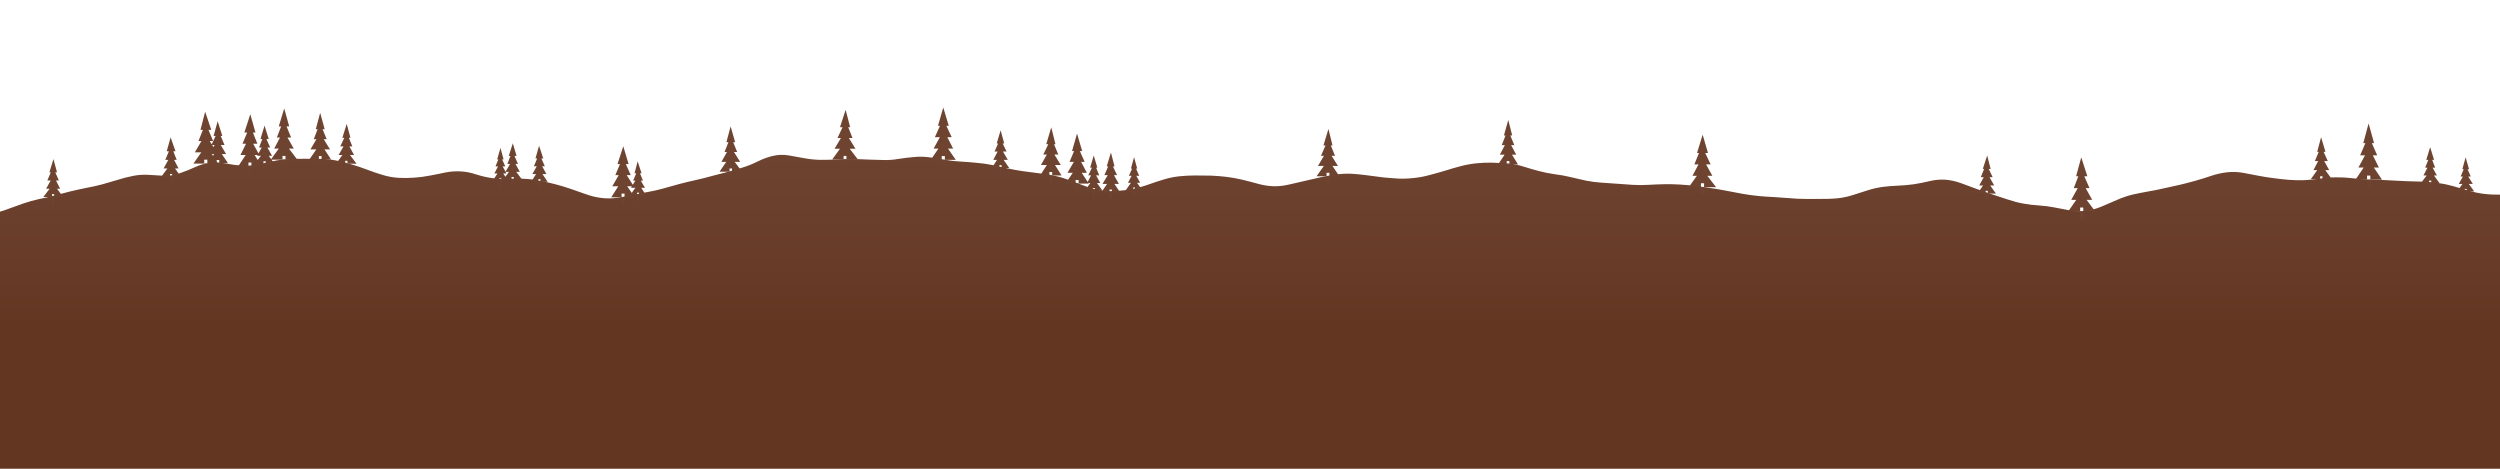
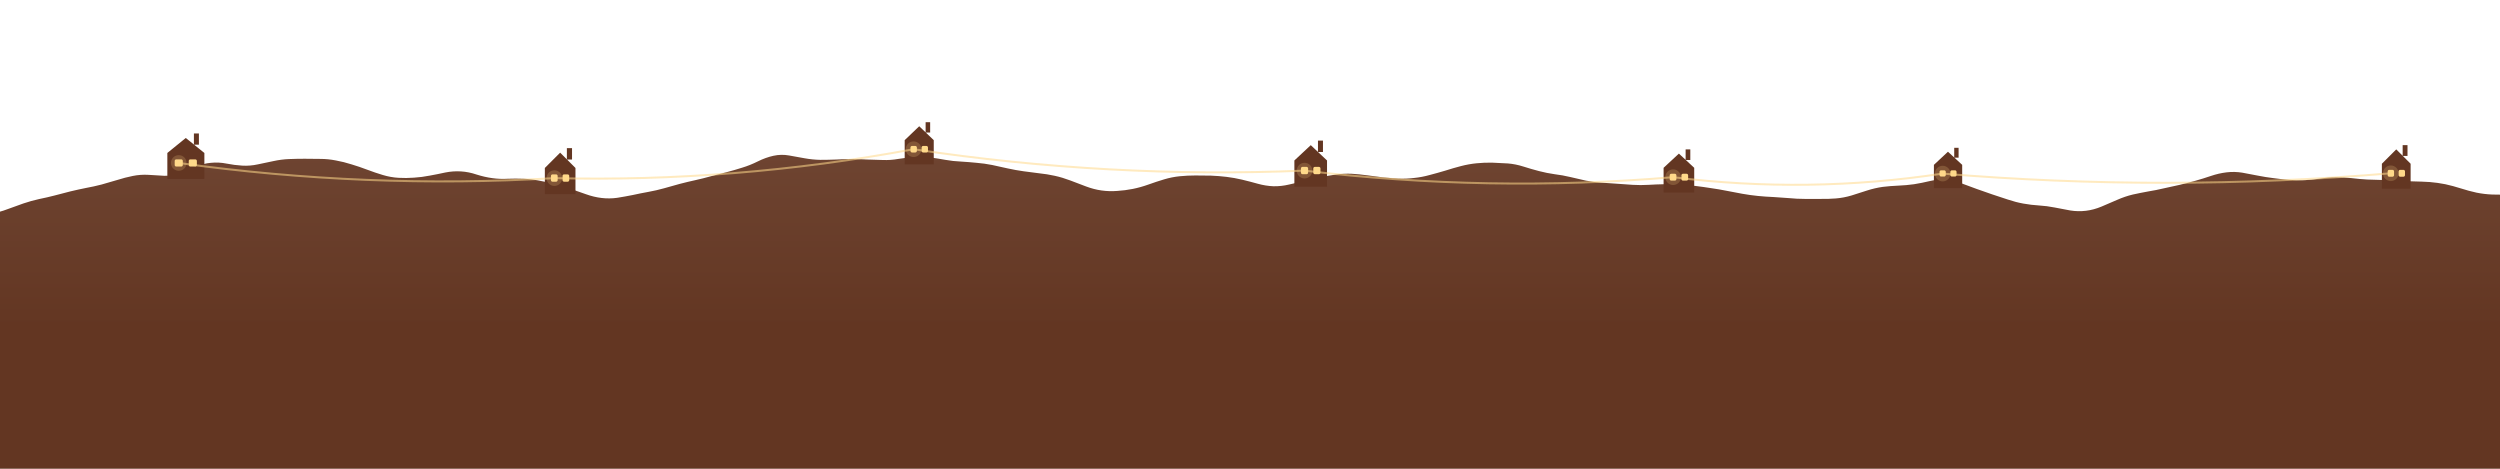
<svg xmlns="http://www.w3.org/2000/svg" viewBox="0 0 1600 300" preserveAspectRatio="xMidYMax slice">
  <defs>
    <linearGradient id="g625" x1="0" y1="0" x2="0" y2="1">
      <stop offset="0" stop-color="#6e4431" />
      <stop offset=".55" stop-color="#633622" />
    </linearGradient>
  </defs>
  <path d="M-10 300 L-10 137.9 Q0 135.8 5 133.8 Q10 131.9 15 130.2 Q20 128.5 25 127.4 Q30 126.4 35 125.1 Q40 123.8 45 122.5 Q50 121.3 55 120.3 Q60 119.4 65 118.1 Q70 116.7 75 115.2 Q80 113.6 85 112.6 Q90 111.6 95 111.9 Q100 112.2 105 112.5 Q110 112.7 115 110.9 Q120 109.2 125 106.9 Q130 104.6 135 104.2 Q140 103.7 145 104.7 Q150 105.7 155 106 Q160 106.3 165 105.2 Q170 104.2 175 103.1 Q180 102 185 101.8 Q190 101.6 195 101.6 Q200 101.6 205 101.7 Q210 101.7 215 102.7 Q220 103.6 225 105.2 Q230 106.7 235 108.6 Q240 110.5 245 112 Q250 113.5 255 113.8 Q260 114.1 265 113.7 Q270 113.4 275 112.4 Q280 111.5 285 110.4 Q290 109.4 295 109.7 Q300 110 305 111.7 Q310 113.3 315 114 Q320 114.7 325 114.4 Q330 114.2 335 114.4 Q340 114.6 345 115.6 Q350 116.5 355 117.8 Q360 119.1 365 120.8 Q370 122.5 375 124.3 Q380 126.1 385 126.7 Q390 127.3 395 126.6 Q400 125.8 405 124.8 Q410 123.7 415 122.8 Q420 121.9 425 120.5 Q430 119.1 435 117.7 Q440 116.4 445 115.3 Q450 114.2 455 112.8 Q460 111.5 465 110.2 Q470 108.9 475 107.3 Q480 105.8 485 103.3 Q490 100.8 495 99.7 Q500 98.6 505 99.5 Q510 100.4 515 101.3 Q520 102.2 525 102.3 Q530 102.3 535 102.1 Q540 101.8 545 101.8 Q550 101.8 555 102.1 Q560 102.3 565 102.4 Q570 102.6 575 101.7 Q580 100.9 585 100.5 Q590 100 595 100.7 Q600 101.4 605 102.3 Q610 103.2 615 103.4 Q620 103.7 625 104.2 Q630 104.6 635 105.6 Q640 106.7 645 107.8 Q650 108.9 655 109.6 Q660 110.3 665 110.9 Q670 111.4 675 112.5 Q680 113.6 685 115.5 Q690 117.5 695 119.3 Q700 121.2 705 121.9 Q710 122.6 715 122.2 Q720 121.9 725 120.9 Q730 119.9 735 118.1 Q740 116.3 745 114.8 Q750 113.3 755 112.8 Q760 112.3 765 112.3 Q770 112.3 775 112.4 Q780 112.6 785 113.2 Q790 113.8 795 115 Q800 116.2 805 117.6 Q810 119 815 119.2 Q820 119.3 825 118.1 Q830 117 835 115.8 Q840 114.6 845 113.5 Q850 112.4 855 111.7 Q860 111 865 111.2 Q870 111.5 875 112.2 Q880 112.9 885 113.5 Q890 114 895 114.3 Q900 114.5 905 113.9 Q910 113.4 915 112 Q920 110.7 925 109.2 Q930 107.6 935 106.3 Q940 105 945 104.5 Q950 104 955 104.1 Q960 104.3 965 104.6 Q970 105 975 106.6 Q980 108.2 985 109.5 Q990 110.8 995 111.5 Q1000 112.1 1005 113.3 Q1010 114.5 1015 115.6 Q1020 116.6 1025 116.9 Q1030 117.2 1035 117.6 Q1040 117.9 1045 118.3 Q1050 118.6 1055 118.3 Q1060 118 1065 117.9 Q1070 117.8 1075 118.1 Q1080 118.4 1085 119 Q1090 119.6 1095 120.4 Q1100 121.1 1105 122.1 Q1110 123 1115 124 Q1120 124.9 1125 125.4 Q1130 125.9 1135 126.1 Q1140 126.4 1145 126.8 Q1150 127.3 1155 127.3 Q1160 127.3 1165 127.3 Q1170 127.4 1175 127 Q1180 126.6 1185 125.1 Q1190 123.6 1195 121.9 Q1200 120.3 1205 119.6 Q1210 119 1215 118.8 Q1220 118.6 1225 117.9 Q1230 117.1 1235 115.9 Q1240 114.7 1245 115 Q1250 115.4 1255 117.2 Q1260 119.1 1265 120.9 Q1270 122.7 1275 124.4 Q1280 126 1285 127.7 Q1290 129.4 1295 130.3 Q1300 131.2 1305 131.5 Q1310 131.8 1315 132.8 Q1320 133.8 1325 134.7 Q1330 135.5 1335 134.9 Q1340 134.3 1345 132.2 Q1350 130.1 1355 127.9 Q1360 125.7 1365 124.5 Q1370 123.4 1375 122.5 Q1380 121.7 1385 120.5 Q1390 119.4 1395 118.3 Q1400 117.1 1405 115.7 Q1410 114.3 1415 112.6 Q1420 110.9 1425 110.3 Q1430 109.7 1435 110.5 Q1440 111.4 1445 112.4 Q1450 113.4 1455 114 Q1460 114.7 1465 115.1 Q1470 115.5 1475 115.3 Q1480 115 1485 114.3 Q1490 113.5 1495 113.5 Q1500 113.4 1505 114 Q1510 114.6 1515 114.9 Q1520 115.1 1525 115.2 Q1530 115.4 1535 115.7 Q1540 116 1545 116.1 Q1550 116.2 1555 116.5 Q1560 116.9 1565 117.9 Q1570 119 1575 120.6 Q1580 122.2 1585 123.3 Q1590 124.3 1595 124.5 Q1600 124.7 1605 124.4 L1610 300 Z" fill="url(#g625)" />
-   <path d="M33.3 130.4 L33.3 124.3 L34.7 124.3 L34.7 130.4ZM34.2 101.8 L31.6 110.3 L36.5 110.3ZM33.9 107 L30.3 115.5 L37.7 115.5ZM34.2 112.3 L29.5 120.8 L38.5 120.8ZM34.2 117.6 L27.7 126.1 L40.4 126.1ZM108.8 117.7 L108.8 111.4 L110.2 111.4 L110.2 117.7ZM109.2 87.9 L106.7 96.8 L112.3 96.8ZM109.5 93.4 L105.8 102.3 L113.1 102.3ZM109.6 98.9 L104.7 107.8 L114.3 107.8ZM109.6 104.4 L103.1 113.3 L115.9 113.3ZM130.7 109.4 L130.7 102.2 L132.7 102.2 L132.7 109.4ZM131.3 71.5 L128.3 83.1 L135.2 83.1ZM131.6 78.7 L127 90.3 L136.4 90.3ZM131.5 85.9 L124.7 97.5 L138.7 97.5ZM131.9 93.1 L123.8 104.7 L139.6 104.7ZM138.7 108.8 L138.7 102.4 L140.3 102.4 L140.3 108.8ZM139.3 77.6 L136.7 87 L142.3 87ZM139.7 83.4 L135.3 92.8 L143.7 92.8ZM139.2 89.2 L134.3 98.6 L144.7 98.6ZM139.5 95 L133.1 104.4 L145.9 104.4ZM159 111.3 L159 104 L160.9 104 L160.9 111.3ZM160.2 73.1 L156.4 84.8 L163.5 84.8ZM160.1 80.3 L155.2 92 L164.7 92ZM159.6 87.6 L153.9 99.2 L166 99.2ZM160.2 94.8 L152.4 106.5 L167.5 106.5ZM168.6 109.3 L168.6 103.2 L170.1 103.2 L170.1 109.3ZM169.3 80.4 L166.7 89 L172 89ZM169.1 85.8 L165.8 94.4 L172.9 94.4ZM169.3 91.1 L164.6 99.7 L174.1 99.7ZM169.6 96.4 L162.9 105 L175.8 105ZM180.8 106.9 L180.8 99.8 L182.7 99.8 L182.7 106.9ZM181.9 69.4 L178.4 80.9 L185.1 80.9ZM181.6 76.5 L177.2 88 L186.3 88ZM181.5 83.6 L175.5 95.1 L188 95.1ZM181.6 90.7 L173.3 102.2 L190.3 102.2ZM204.1 106.7 L204.1 99.9 L205.8 99.9 L205.8 106.7ZM204.9 72.2 L202.1 82.7 L207.8 82.7ZM204.8 78.7 L200.8 89.1 L209.1 89.1ZM204.8 85.2 L198.7 95.6 L211.2 95.6ZM205.1 91.7 L198 102.1 L211.9 102.1ZM220.9 109.1 L220.9 102.9 L222.4 102.9 L222.4 109.1ZM221.9 79.3 L219.1 88.2 L224.3 88.2ZM221.9 84.8 L217.8 93.7 L225.5 93.7ZM221.8 90.3 L216.7 99.2 L226.6 99.2ZM221.5 95.9 L215.1 104.8 L228.2 104.8ZM319.6 119.7 L319.6 114 L320.8 114 L320.8 119.7ZM320.3 94.7 L318.2 102 L322.3 102ZM320.1 99.2 L317.1 106.5 L323.4 106.5ZM320.2 103.7 L316.4 111 L324.1 111ZM320.2 108.2 L315.4 115.6 L325.1 115.6ZM327.4 119.3 L327.4 113.3 L328.8 113.3 L328.8 119.3ZM328.2 91.7 L325.6 99.8 L330.6 99.8ZM327.9 96.7 L324.7 104.9 L331.5 104.9ZM328.2 101.8 L323.5 110 L332.7 110ZM328 106.9 L322.1 115 L334.2 115ZM344.5 120.6 L344.5 114.7 L345.9 114.7 L345.9 120.6ZM345 93.3 L342.7 101.4 L347.7 101.4ZM345.1 98.3 L341.7 106.4 L348.7 106.4ZM345.3 103.3 L340.7 111.4 L349.7 111.4ZM345.1 108.3 L339.9 116.4 L350.5 116.4ZM397.8 131 L397.8 123.9 L399.7 123.9 L399.7 131ZM398.9 93.6 L395.2 105 L402.3 105ZM398.6 100.7 L393.8 112.1 L403.7 112.1ZM398.4 107.8 L391.9 119.2 L405.6 119.2ZM398.4 114.9 L391.2 126.3 L406.3 126.3ZM407.7 129.1 L407.7 123.3 L409 123.3 L409 129.1ZM408.1 103.3 L406.1 110.9 L410.6 110.9ZM408.4 108 L405.2 115.6 L411.5 115.6ZM408.4 112.7 L403.8 120.2 L412.8 120.2ZM408.6 117.4 L403.3 124.9 L413.4 124.9ZM466.9 114.5 L466.9 107.8 L468.5 107.8 L468.5 114.5ZM467.6 80.9 L464.9 91 L470.5 91ZM467.7 87.2 L463.7 97.3 L471.8 97.3ZM467.4 93.5 L461.7 103.6 L473.7 103.6ZM467.4 99.8 L460.5 109.9 L474.9 109.9ZM539.9 106.8 L539.9 99.8 L541.7 99.8 L541.7 106.8ZM541.2 70.3 L537.6 81.4 L544.1 81.4ZM541.2 77.2 L536 88.3 L545.6 88.3ZM540.7 84.1 L534.1 95.2 L547.5 95.2ZM540.6 91 L532.6 102.1 L549.1 102.1ZM602.7 107.1 L602.7 99.9 L604.7 99.9 L604.7 107.1ZM603.7 68.8 L600.3 80.5 L607.2 80.5ZM603.6 76.1 L598.3 87.8 L609.1 87.8ZM604 83.3 L597.5 95.1 L610 95.1ZM603.6 90.6 L595.7 102.3 L611.7 102.3ZM639.6 111.7 L639.6 105.7 L641 105.7 L641 111.7ZM640.4 83.4 L637.9 91.8 L642.7 91.8ZM640.2 88.6 L636.5 97 L644.2 97ZM640.1 93.9 L635.7 102.3 L645 102.3ZM640.1 99.1 L634.8 107.5 L645.9 107.5ZM671.6 116.9 L671.6 110.1 L673.4 110.1 L673.4 116.9ZM672.8 81.5 L669.6 92.3 L675.5 92.3ZM672.9 88.2 L667.7 98.9 L677.3 98.9ZM672.3 94.8 L666.2 105.6 L678.9 105.6ZM672.6 101.5 L665.7 112.3 L679.4 112.3ZM688.4 122.2 L688.4 115.2 L690.3 115.2 L690.3 122.2ZM689.3 85.5 L686.1 96.7 L692.6 96.7ZM689.2 92.4 L684.5 103.6 L694.2 103.6ZM689.7 99.4 L683.2 110.6 L695.6 110.6ZM689.5 106.3 L681.9 117.5 L696.8 117.5ZM699.4 126.2 L699.4 120.3 L700.7 120.3 L700.7 126.2ZM700 99.5 L697.7 107.3 L702.3 107.3ZM700.3 104.3 L696.5 112.2 L703.5 112.2ZM699.8 109.2 L695.8 117.1 L704.2 117.1ZM699.9 114.1 L694.4 122 L705.6 122ZM710.1 127.5 L710.1 121.3 L711.6 121.3 L711.6 127.5ZM711 97.6 L708.3 106.5 L713.3 106.5ZM710.7 103.1 L706.8 112.1 L714.9 112.1ZM711 108.7 L705.6 117.7 L716.1 117.7ZM710.9 114.2 L704.8 123.2 L716.9 123.2ZM725.2 125.7 L725.2 120 L726.4 120 L726.4 125.7ZM725.8 100.6 L723.8 107.9 L727.8 107.9ZM725.8 105.1 L722.5 112.5 L729.1 112.5ZM725.7 109.7 L721.9 117 L729.7 117ZM725.7 114.2 L720.6 121.6 L731 121.6ZM849 117.4 L849 110.6 L850.8 110.6 L850.8 117.4ZM850.2 82.5 L847 93.1 L852.8 93.1ZM850.1 89.1 L845.4 99.7 L854.4 99.7ZM849.7 95.7 L843.5 106.2 L856.3 106.2ZM850.1 102.2 L842.6 112.8 L857.2 112.8ZM964.3 109.6 L964.3 103.1 L966 103.1 L966 109.6ZM965.3 76.8 L962.5 86.7 L967.8 86.7ZM965 83 L961.1 92.9 L969.2 92.9ZM965.1 89.1 L959.9 99 L970.4 99ZM965.4 95.3 L958.8 105.2 L971.5 105.2ZM1088.6 124.6 L1088.6 117.3 L1090.6 117.3 L1090.6 124.6ZM1089.7 86.2 L1086.1 97.9 L1093.1 97.9ZM1089.2 93.4 L1084.4 105.2 L1094.8 105.2ZM1089.4 100.7 L1083.2 112.5 L1095.9 112.5ZM1089.2 108 L1080.8 119.8 L1098.3 119.8ZM1270.8 128.2 L1270.8 122.1 L1272.2 122.1 L1272.2 128.2ZM1271.8 99.5 L1269 108.1 L1274 108.1ZM1271.2 104.8 L1267.7 113.4 L1275.3 113.4ZM1271.4 110.1 L1266.7 118.7 L1276.3 118.7ZM1271.4 115.4 L1265.6 123.9 L1277.4 123.9ZM1331.3 140.2 L1331.3 132.8 L1333.3 132.8 L1333.3 140.2ZM1332 100.7 L1328.7 112.8 L1335.9 112.8ZM1331.9 108.2 L1327.2 120.4 L1337.3 120.4ZM1332.3 115.8 L1325.6 127.9 L1339 127.9ZM1332 123.3 L1323.6 135.4 L1341 135.4ZM1484.9 119.2 L1484.9 112.8 L1486.4 112.8 L1486.4 119.2ZM1485.5 87.8 L1483 97.2 L1488.3 97.2ZM1485.5 93.6 L1481.5 103.1 L1489.8 103.1ZM1485.5 99.5 L1480.6 108.9 L1490.7 108.9ZM1485.6 105.3 L1478.9 114.7 L1492.4 114.7ZM1514.9 119.9 L1514.9 112.4 L1517 112.4 L1517 119.9ZM1515.9 79 L1512.5 91.6 L1519.4 91.6ZM1515.9 86.8 L1510.5 99.4 L1521.4 99.4ZM1516.2 94.6 L1509.4 107.2 L1522.5 107.2ZM1516 102.4 L1507.5 115 L1524.5 115ZM1554.6 121.6 L1554.6 115.6 L1556 115.6 L1556 121.6ZM1555.3 94.2 L1552.8 102.3 L1557.8 102.3ZM1555.4 99.2 L1552.1 107.3 L1558.5 107.3ZM1555.2 104.2 L1551 112.3 L1559.6 112.3ZM1555.4 109.2 L1549.3 117.3 L1561.4 117.3ZM1577.4 126.6 L1577.4 120.9 L1578.7 120.9 L1578.7 126.6ZM1578 100.7 L1575.9 108.3 L1580.2 108.3ZM1578 105.4 L1574.8 113 L1581.3 113ZM1577.9 110.1 L1573.6 117.7 L1582.6 117.7ZM1578 114.9 L1572.6 122.5 L1583.5 122.5Z" fill="#6e4431" />
+   <path d="M107.1 114.5 L107.1 97.9 L118.9 88.3 L130.8 97.9 L130.8 114.5Z M124.1 92.6 l3.2 0 l0 -7.2 l-3.2 0ZM348.7 124.3 L348.7 107.5 L358.5 97.7 L368.3 107.5 L368.3 124.3Z M362.8 102.1 l3.3 0 l0 -7.3 l-3.3 0ZM579 105.2 L579 89.7 L588.3 80.8 L597.6 89.7 L597.6 105.2Z M592.4 84.8 l2.9 0 l0 -6.6 l-2.9 0ZM828.4 119.5 L828.4 102.7 L838.9 92.9 L849.3 102.7 L849.3 119.5Z M843.5 97.3 l3.2 0 l0 -7.3 l-3.2 0ZM1064.7 123.2 L1064.7 107.4 L1074.5 98.3 L1084.3 107.4 L1084.3 123.2Z M1078.8 102.4 l3 0 l0 -6.8 l-3 0ZM1237.7 120.4 L1237.7 105.5 L1246.7 97.1 L1255.8 105.5 L1255.8 120.4Z M1250.7 100.9 l2.8 0 l0 -6.3 l-2.8 0ZM1524.4 120.8 L1524.4 104.8 L1533.6 95.6 L1542.8 104.8 L1542.8 120.8Z M1537.7 99.8 l3.1 0 l0 -6.9 l-3.1 0Z" fill="#633622" />
+   <rect x="111.8" y="102" width="5.2" height="4.6" rx="1" fill="#ffd98a" />
+   <rect x="120.8" y="102" width="5.2" height="4.6" rx="1" fill="#ffd98a" />
+   <rect x="352.6" y="111.6" width="4.3" height="4.7" rx="1" fill="#ffd98a" />
+   <rect x="360" y="111.6" width="4.3" height="4.7" rx="1" fill="#ffd98a" />
+   <rect x="582.7" y="93.4" width="4.1" height="4.2" rx="1" fill="#ffd98a" />
+   <rect x="589.8" y="93.4" width="4.1" height="4.2" rx="1" fill="#ffd98a" />
+   <rect x="832.6" y="106.8" width="4.6" height="4.7" rx="1" fill="#ffd98a" />
+   <rect x="840.5" y="106.8" width="4.6" height="4.7" rx="1" fill="#ffd98a" />
+   <rect x="1068.6" y="111.2" width="4.3" height="4.4" rx="1" fill="#ffd98a" />
+   <rect x="1076.1" y="111.2" width="4.3" height="4.4" rx="1" fill="#ffd98a" />
+   <rect x="1241.3" y="109" width="4" height="4" rx="1" fill="#ffd98a" />
+   <rect x="1248.2" y="109" width="4" height="4" rx="1" fill="#ffd98a" />
+   <rect x="1528.1" y="108.7" width="4.1" height="4.4" rx="1" fill="#ffd98a" />
+   <rect x="1535.1" y="108.7" width="4.1" height="4.4" rx="1" fill="#ffd98a" />
+   <path d="M114.4 104.3 Q234.6 121.1 354.8 114 Q469.8 116.8 584.7 95.5 Q709.8 114.4 834.9 109.2 Q952.8 123.3 1070.8 113.4 Q1157 124.2 1243.3 111.1 Q1386.7 123 1530.1 110.9" fill="none" stroke="#ffd98a" stroke-width="1.3" opacity=".55" />
+   <circle cx="114.4" cy="104.3" r="5" fill="#ffd98a" opacity=".2" />
+   <circle cx="354.8" cy="114" r="5" fill="#ffd98a" opacity=".2" />
+   <circle cx="584.7" cy="95.5" r="5" fill="#ffd98a" opacity=".2" />
+   <circle cx="834.9" cy="109.2" r="5" fill="#ffd98a" opacity=".2" />
+   <circle cx="1070.8" cy="113.4" r="5" fill="#ffd98a" opacity=".2" />
+   <circle cx="1243.3" cy="111.1" r="5" fill="#ffd98a" opacity=".2" />
+   <circle cx="1530.1" cy="110.9" r="5" fill="#ffd98a" opacity=".2" />
</svg>
